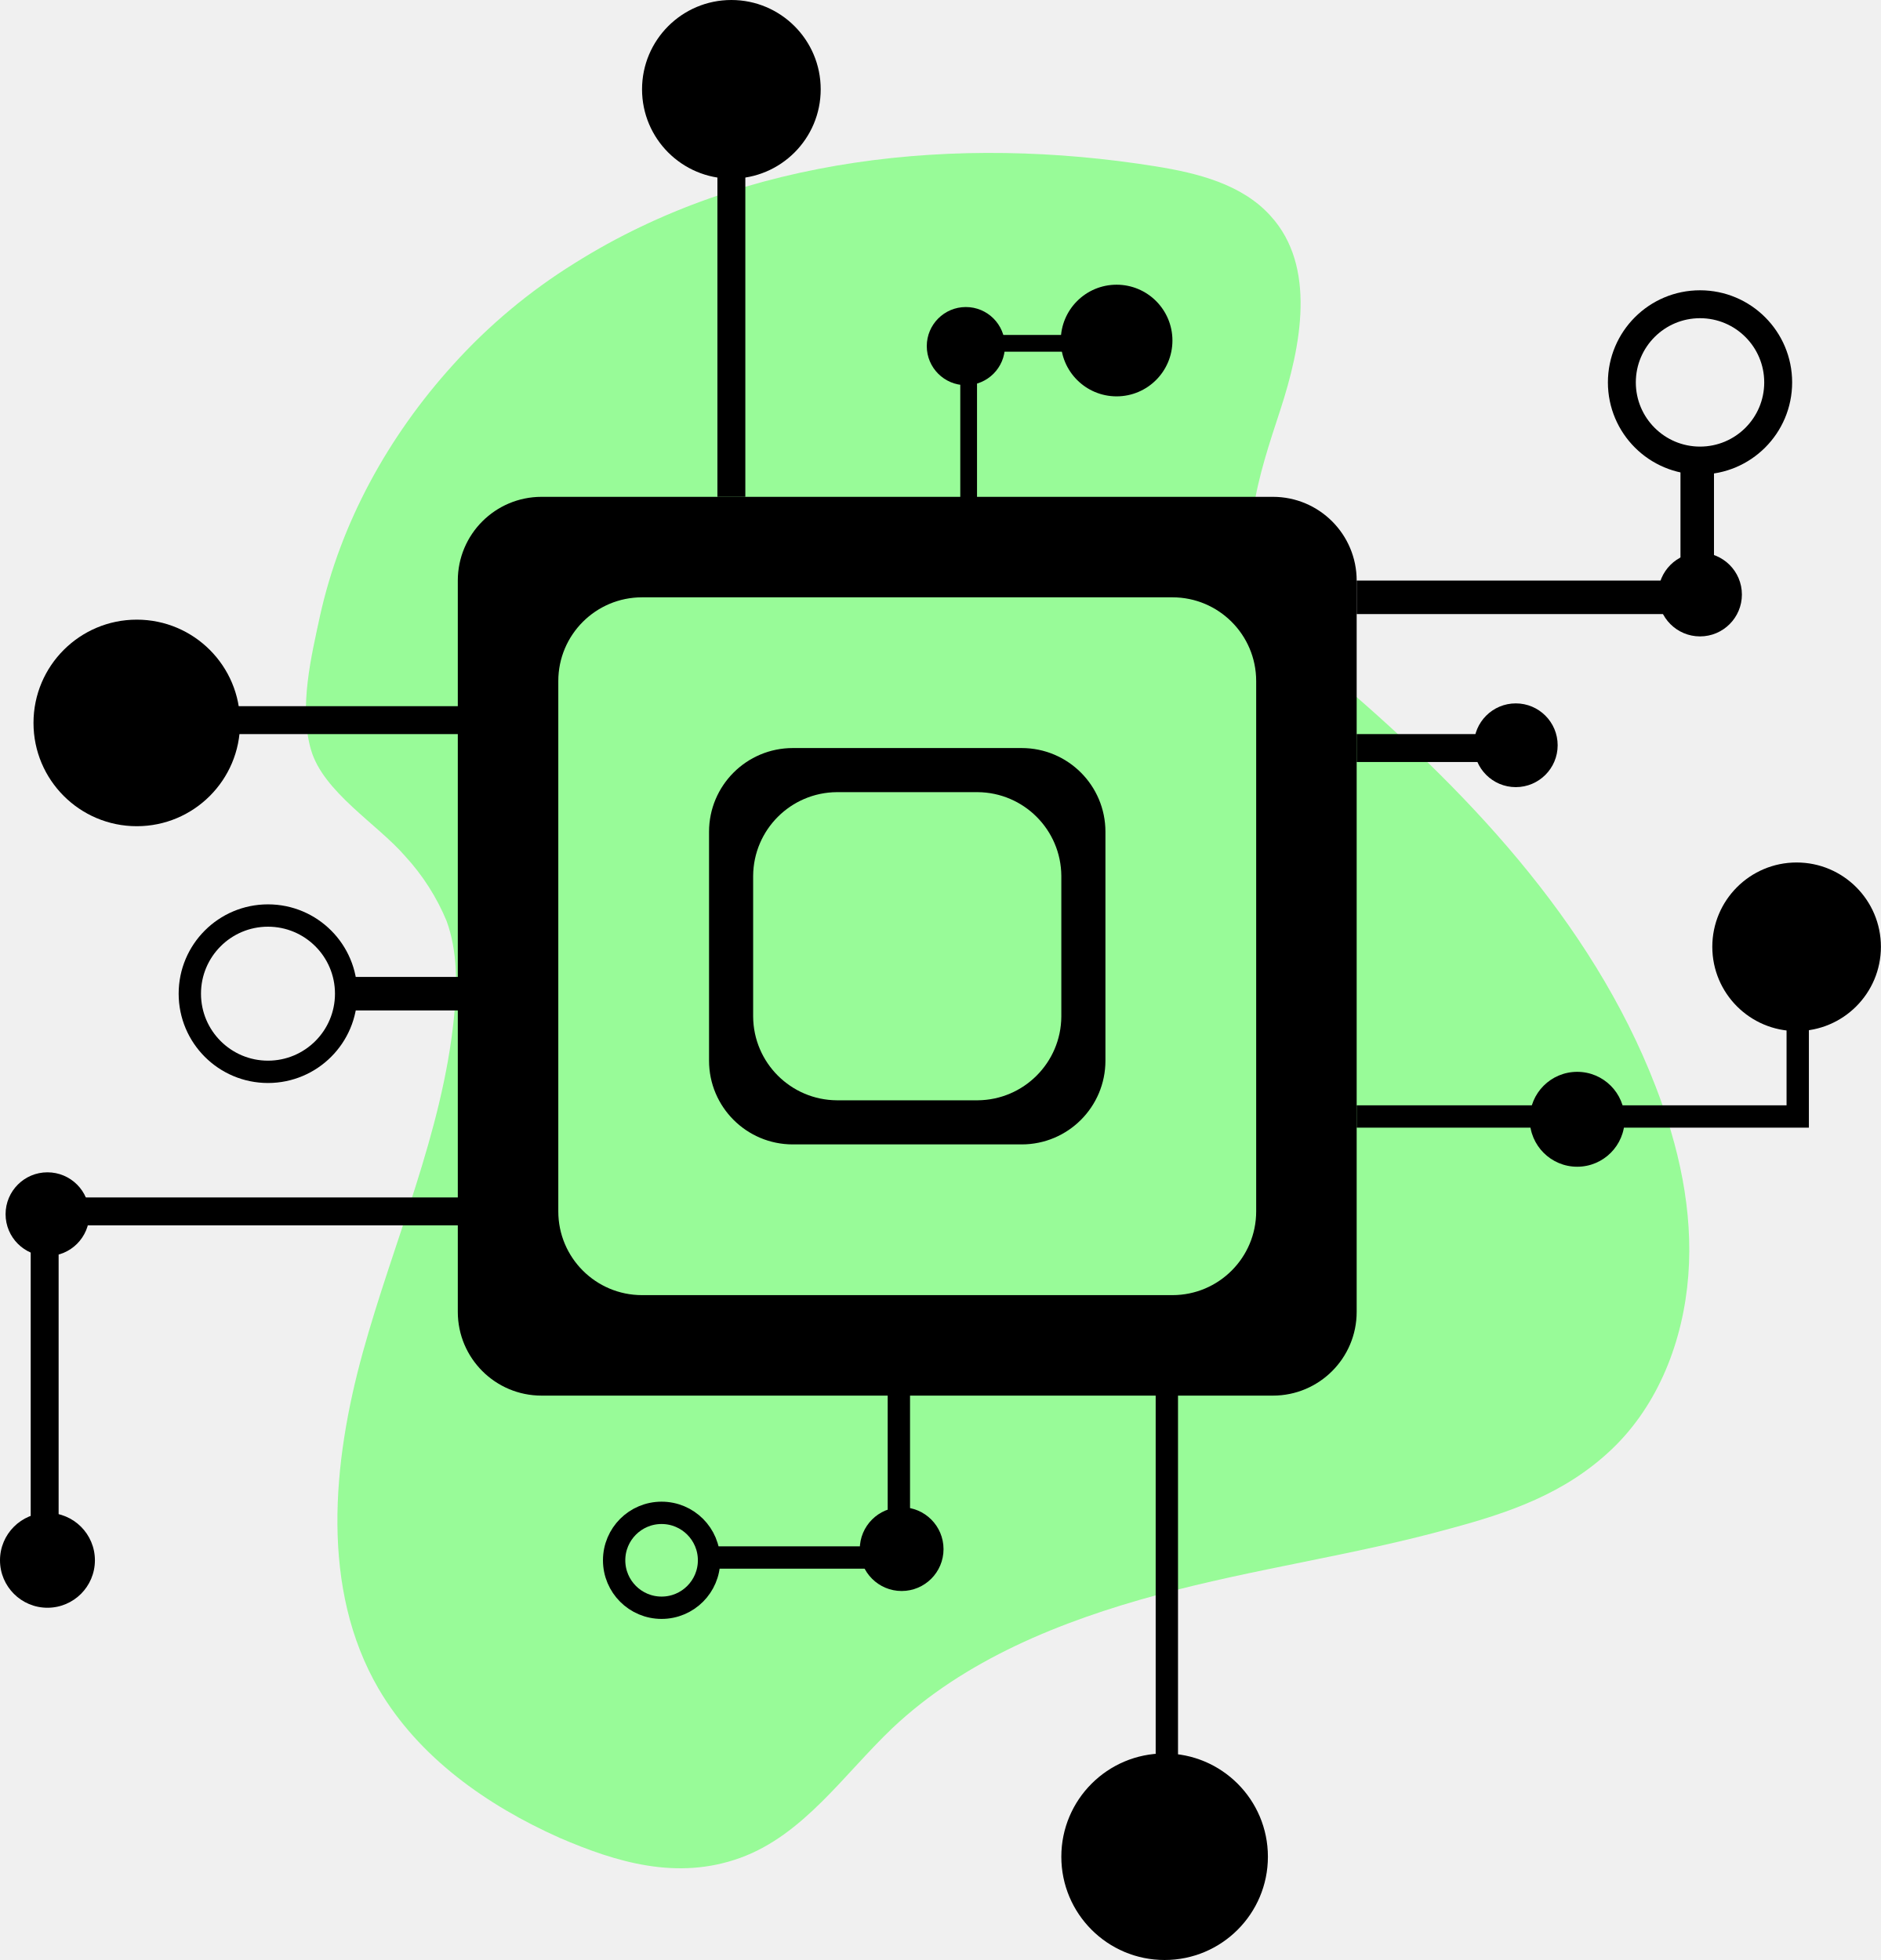
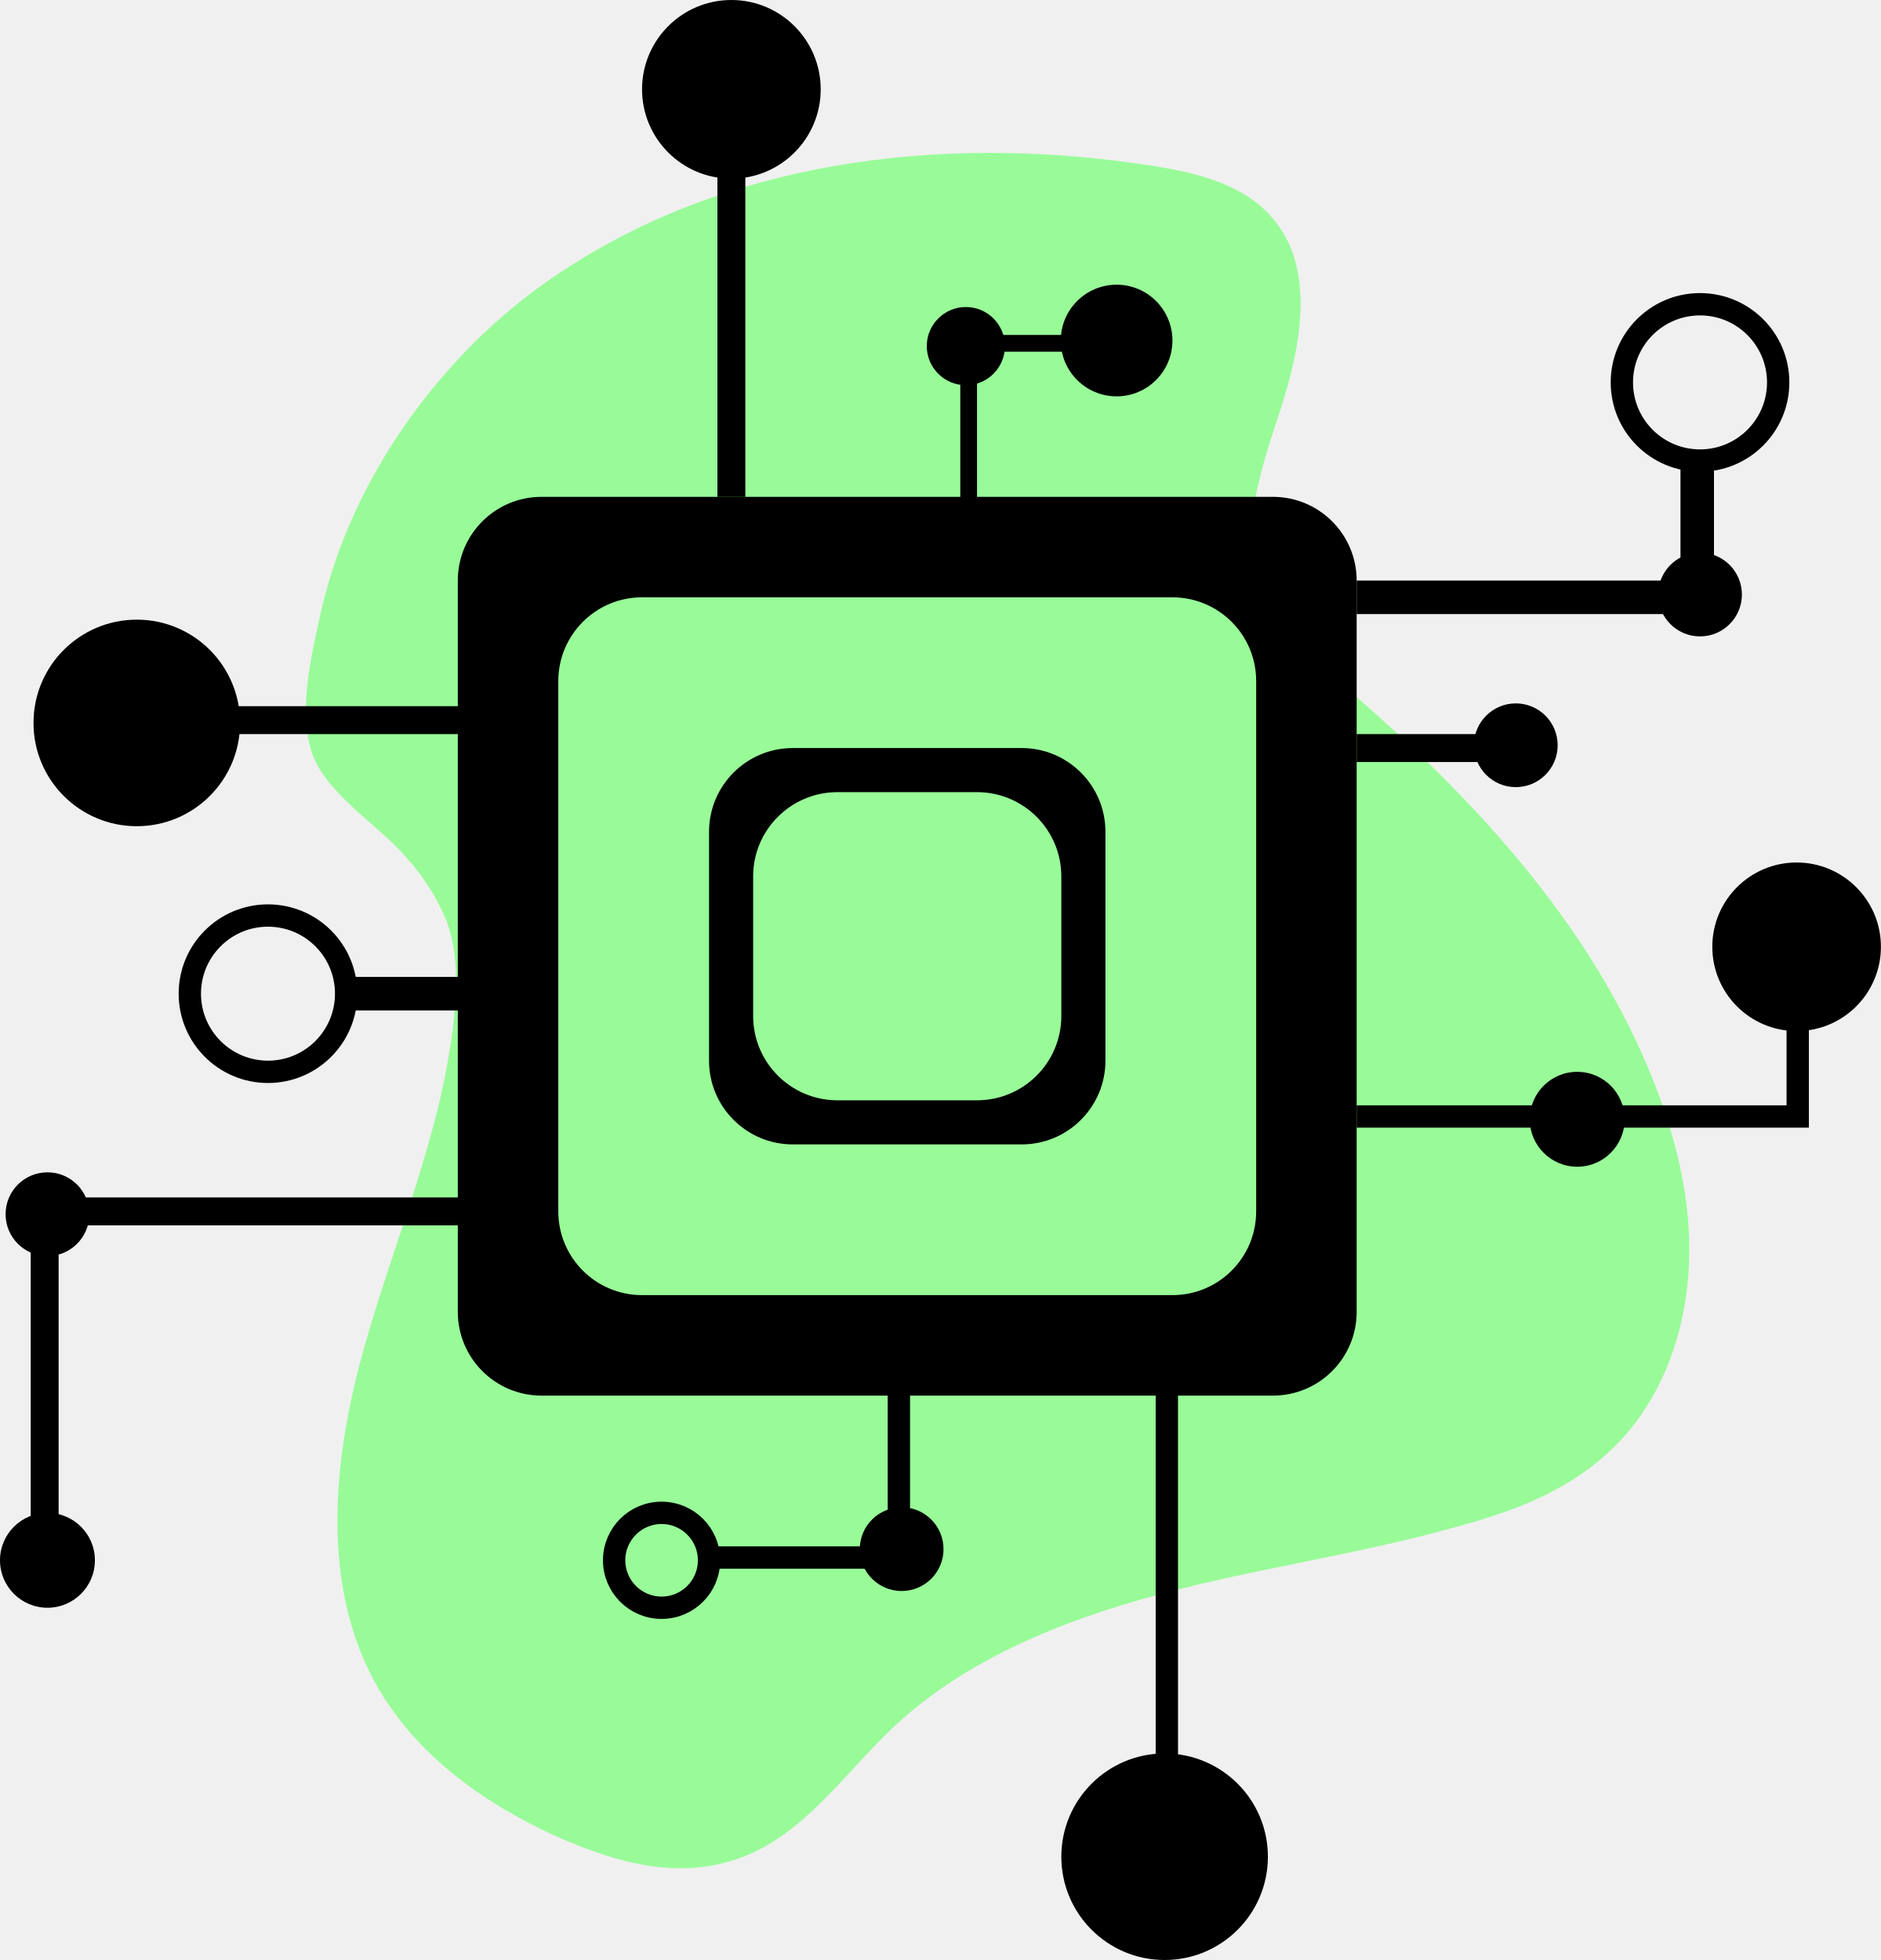
<svg xmlns="http://www.w3.org/2000/svg" id="Layer_1" data-name="Layer 1" viewBox="0 0 336.9 351.1">
  <defs>
-     <style>.cls-1{fill:#98fb98;}.cls-2,.cls-3,.cls-5,.cls-6,.cls-9{fill:none;}.cls-2,.cls-3,.cls-4,.cls-6,.cls-7,.cls-8,.cls-9{stroke:#000;stroke-miterlimit:10;}.cls-2,.cls-7{stroke-width:4px;}.cls-3,.cls-4{stroke-width:5px;}.cls-6{stroke-width:3px;}.cls-7{fill:#fff;}.cls-8{fill:#020202;}.cls-8,.cls-9{stroke-width:6px;}</style>
+     <style>.cls-1{fill:#98fb98;}.cls-2,.cls-4,.cls-5,.cls-8,.cls-9{fill:none;}.cls-2,.cls-3,.cls-5,.cls-6,.cls-7,.cls-8,.cls-9{stroke:#000;stroke-miterlimit:10;}.cls-2,.cls-6{stroke-width:4px;}.cls-3,.cls-8{stroke-width:5px;}.cls-5{stroke-width:3px;}.cls-6{fill:#fff;}.cls-7{fill:#020202;}.cls-7,.cls-9{stroke-width:6px;}</style>
  </defs>
  <path class="cls-1" d="M461,353.1c30.4-19.1,68.5-23,104-17.3,7.5,1.2,15.5,3.2,20.6,8.9,8.2,9,5.5,23.2,1.7,34.8s-8.3,24.7-2.4,35.4c2.6,4.7,6.9,8.2,11,11.6,24.3,20.5,47.1,44.3,58.6,74,4.2,10.8,6.8,22.4,5.9,34s-5.3,23.1-13.7,31.1-18.5,11.4-28.9,14.2c-17.3,4.8-35.2,7.2-52.5,11.9s-34.5,11.6-47.5,23.9c-8.7,8.3-15.9,19.1-27.2,23.2s-22.2.8-32.4-3.6c-13-5.8-25.2-14.4-32.4-26.7-10.4-17.9-8.3-40.4-2.8-60.3s14.2-39.2,16.3-59.8c.6-5.8.7-11.9-1.3-17.4a39.5,39.5,0,0,0-7.4-11.6c-5-5.8-14.7-11.5-16.9-19.1s.1-16.9,1.6-23.9c3.7-16.8,12.3-32.3,23.8-45A101,101,0,0,1,461,353.1Z" transform="translate(-358 -306)" />
  <path d="M586,556H455a15,15,0,0,1-15-15V410a15,15,0,0,1,15-15H586a15,15,0,0,1,15,15V541A15,15,0,0,1,586,556Zm-3-33V428a15,15,0,0,0-15-15H473a15,15,0,0,0-15,15v95a15,15,0,0,0,15,15h95A15,15,0,0,0,583,523Z" transform="translate(-358 -306)" />
  <path d="M541,511H500a15,15,0,0,1-15-15V455a15,15,0,0,1,15-15h41a15,15,0,0,1,15,15v41A15,15,0,0,1,541,511Zm7.1-22.9V462.9a15.1,15.1,0,0,0-15-15H507.9a15.1,15.1,0,0,0-15,15v25.2a15.1,15.1,0,0,0,15,15h25.2A15.1,15.1,0,0,0,548.1,488.1Z" transform="translate(-358 -306)" />
  <circle cx="24.5" cy="129.5" r="18.5" />
  <circle cx="208.6" cy="332.6" r="18.5" />
  <circle class="cls-2" cx="48" cy="178" r="14" />
  <circle cx="131" cy="16" r="16" />
-   <circle class="cls-3" cx="304.5" cy="68.5" r="14" />
+   <circle class="cls-2" cx="304.5" cy="68.5" r="14" />
  <circle cx="200" cy="61" r="10" />
  <circle cx="8.5" cy="279.5" r="8.5" />
  <circle class="cls-2" cx="118.5" cy="279.5" r="8.5" />
-   <line class="cls-4" x1="131" y1="18" x2="131" y2="89" />
-   <line class="cls-5" x1="198" y1="61" x2="162" y2="61" />
-   <polyline class="cls-6" points="198.5 61.5 173.5 61.5 173.5 89.5" />
+   <line class="cls-3" x1="131" y1="18" x2="131" y2="89" />
+   <line class="cls-4" x1="198" y1="61" x2="162" y2="61" />
+   <polyline class="cls-5" points="198.5 61.5 173.5 61.5 173.5 89.5" />
  <polyline class="cls-2" points="322 170 322 200 243 200" />
-   <line class="cls-7" x1="209" y1="333" x2="209" y2="245" />
+   <line class="cls-6" x1="209" y1="333" x2="209" y2="245" />
  <circle cx="161.5" cy="277.5" r="7.5" />
-   <line class="cls-8" x1="62" y1="178" x2="86" y2="178" />
+   <line class="cls-7" x1="62" y1="178" x2="86" y2="178" />
  <circle cx="282.5" cy="200.5" r="8.5" />
-   <line class="cls-3" x1="24" y1="129" x2="86" y2="129" />
-   <polyline class="cls-3" points="8 279 8 217 86 217" />
+   <line class="cls-8" x1="24" y1="129" x2="86" y2="129" />
+   <polyline class="cls-8" points="8 279 8 217 86 217" />
  <circle cx="304.5" cy="106.5" r="7.5" />
  <circle cx="173" cy="62" r="7" />
  <polyline class="cls-9" points="304 82 304 107 243 107" />
-   <line class="cls-3" x1="243" y1="134" x2="273" y2="134" />
+   <line class="cls-8" x1="243" y1="134" x2="273" y2="134" />
  <circle cx="271.5" cy="133.5" r="7.5" />
  <polyline class="cls-2" points="127 279 161 279 161 243" />
  <circle cx="321.8" cy="169.6" r="15.1" />
  <circle cx="8.5" cy="217.5" r="7.5" />
</svg>
